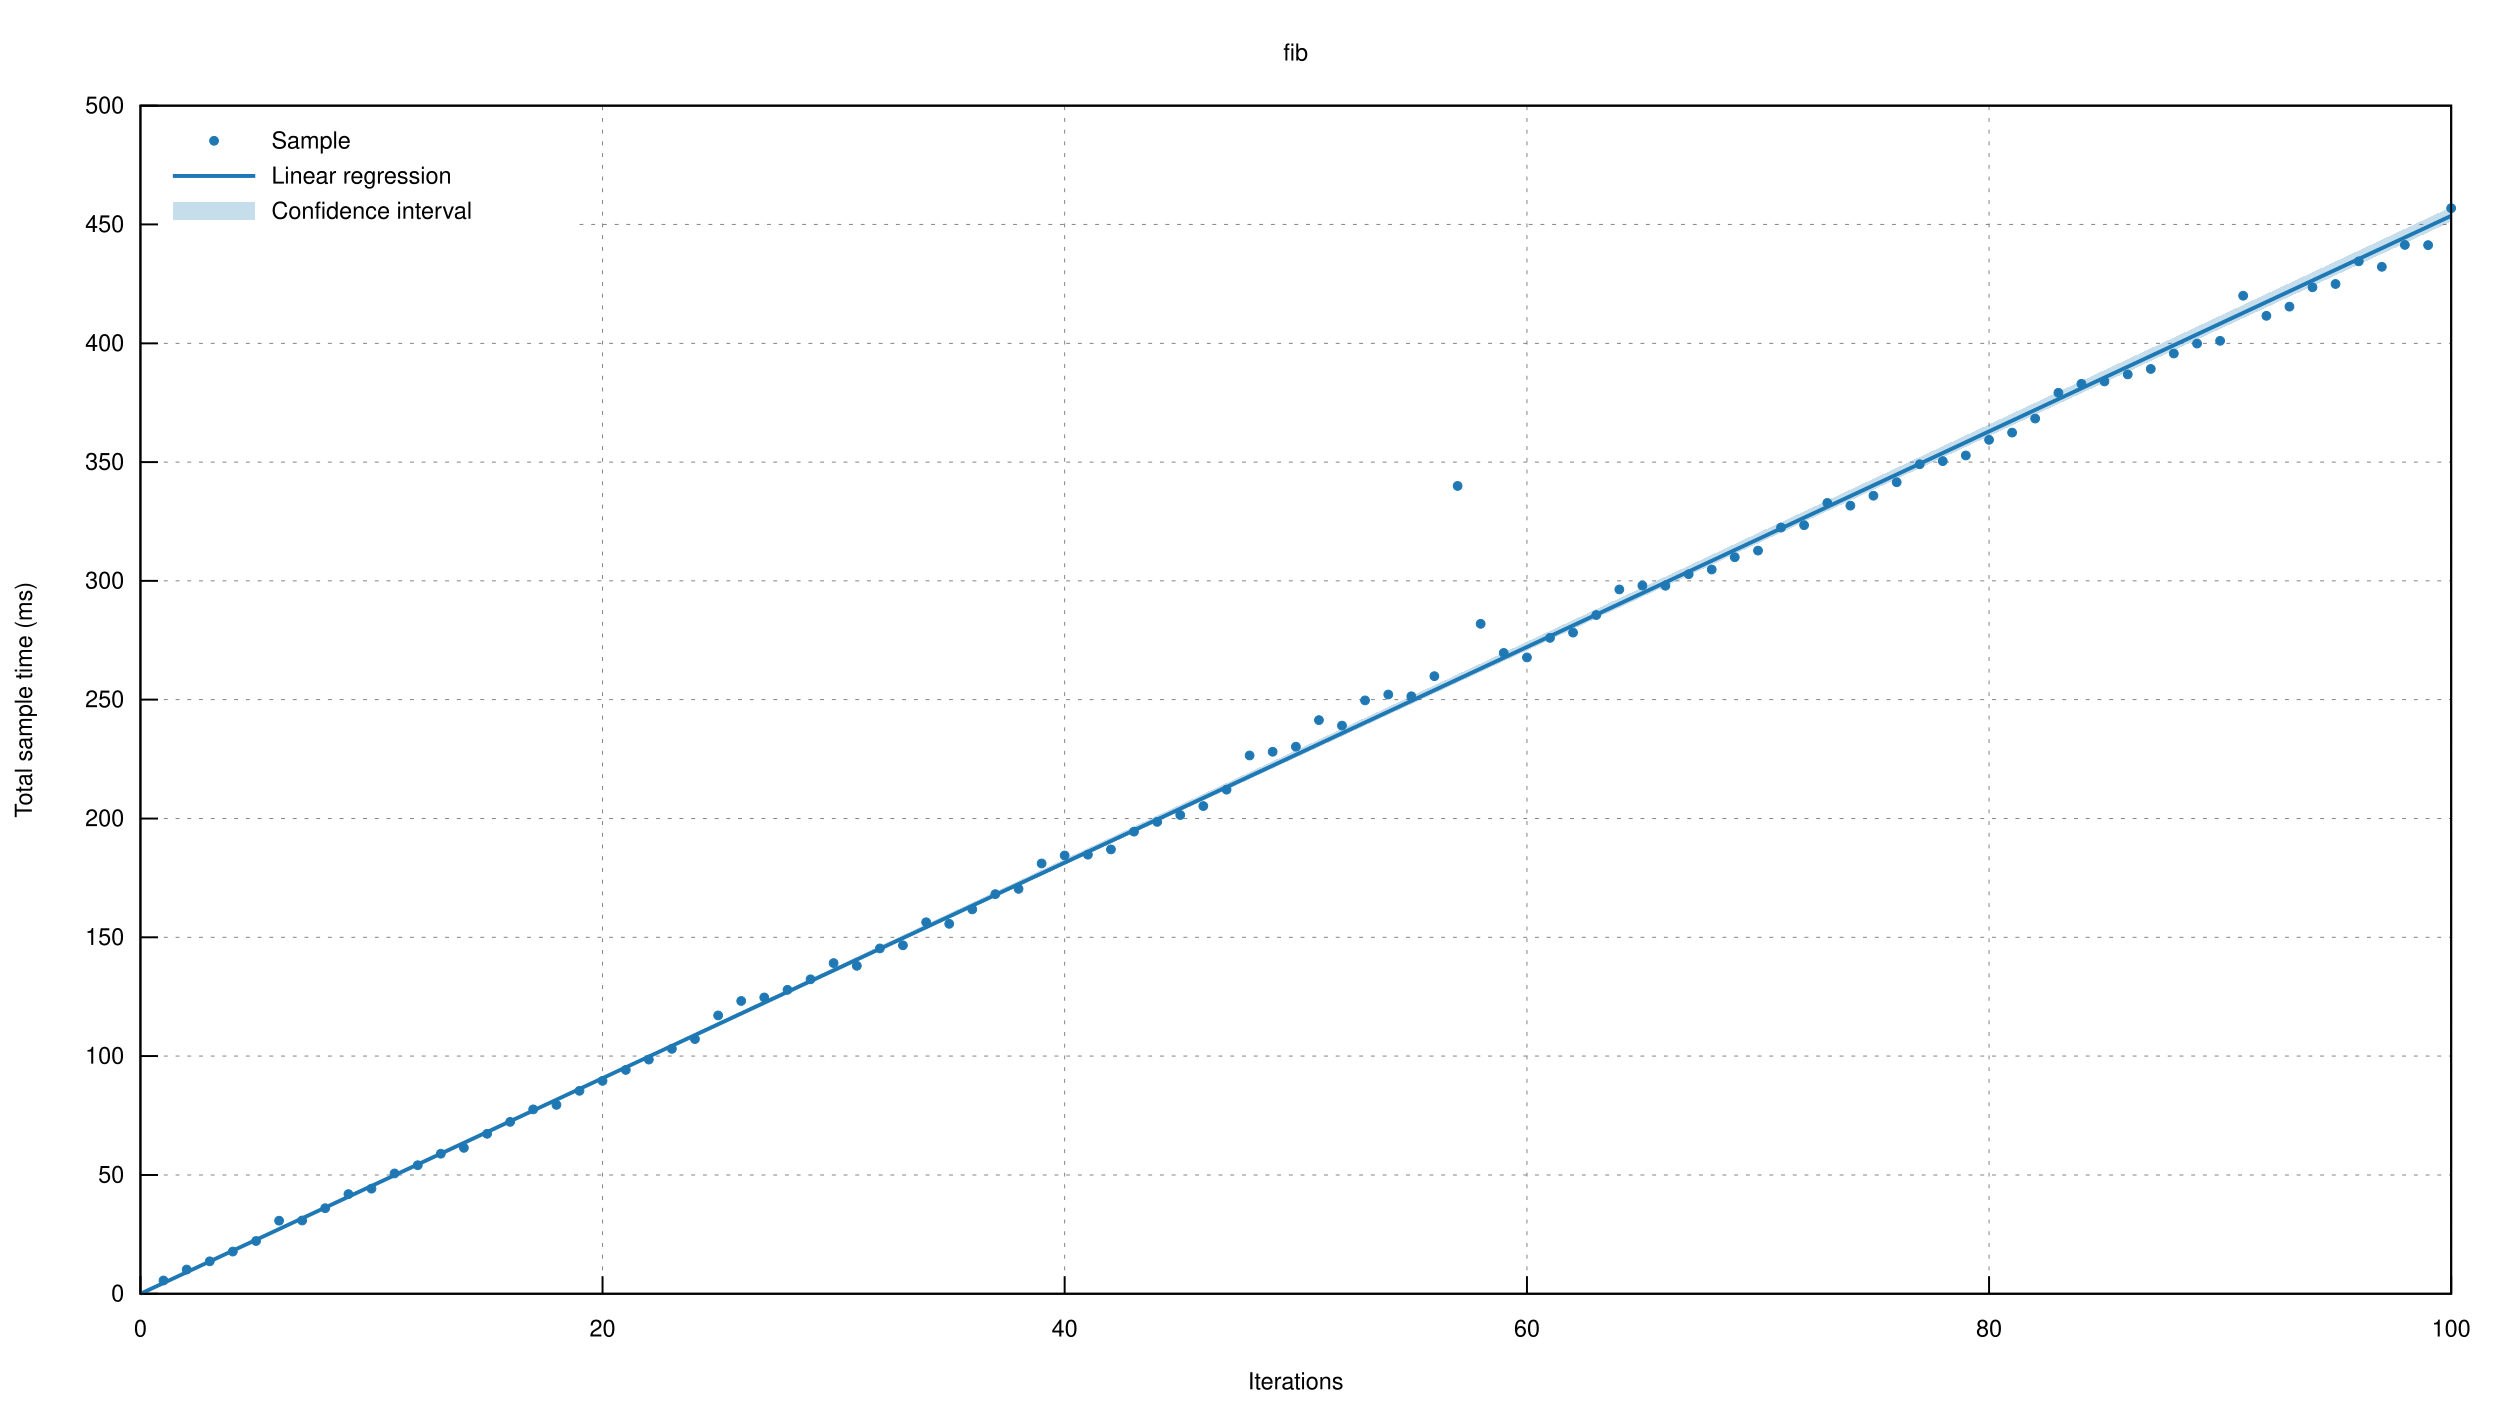
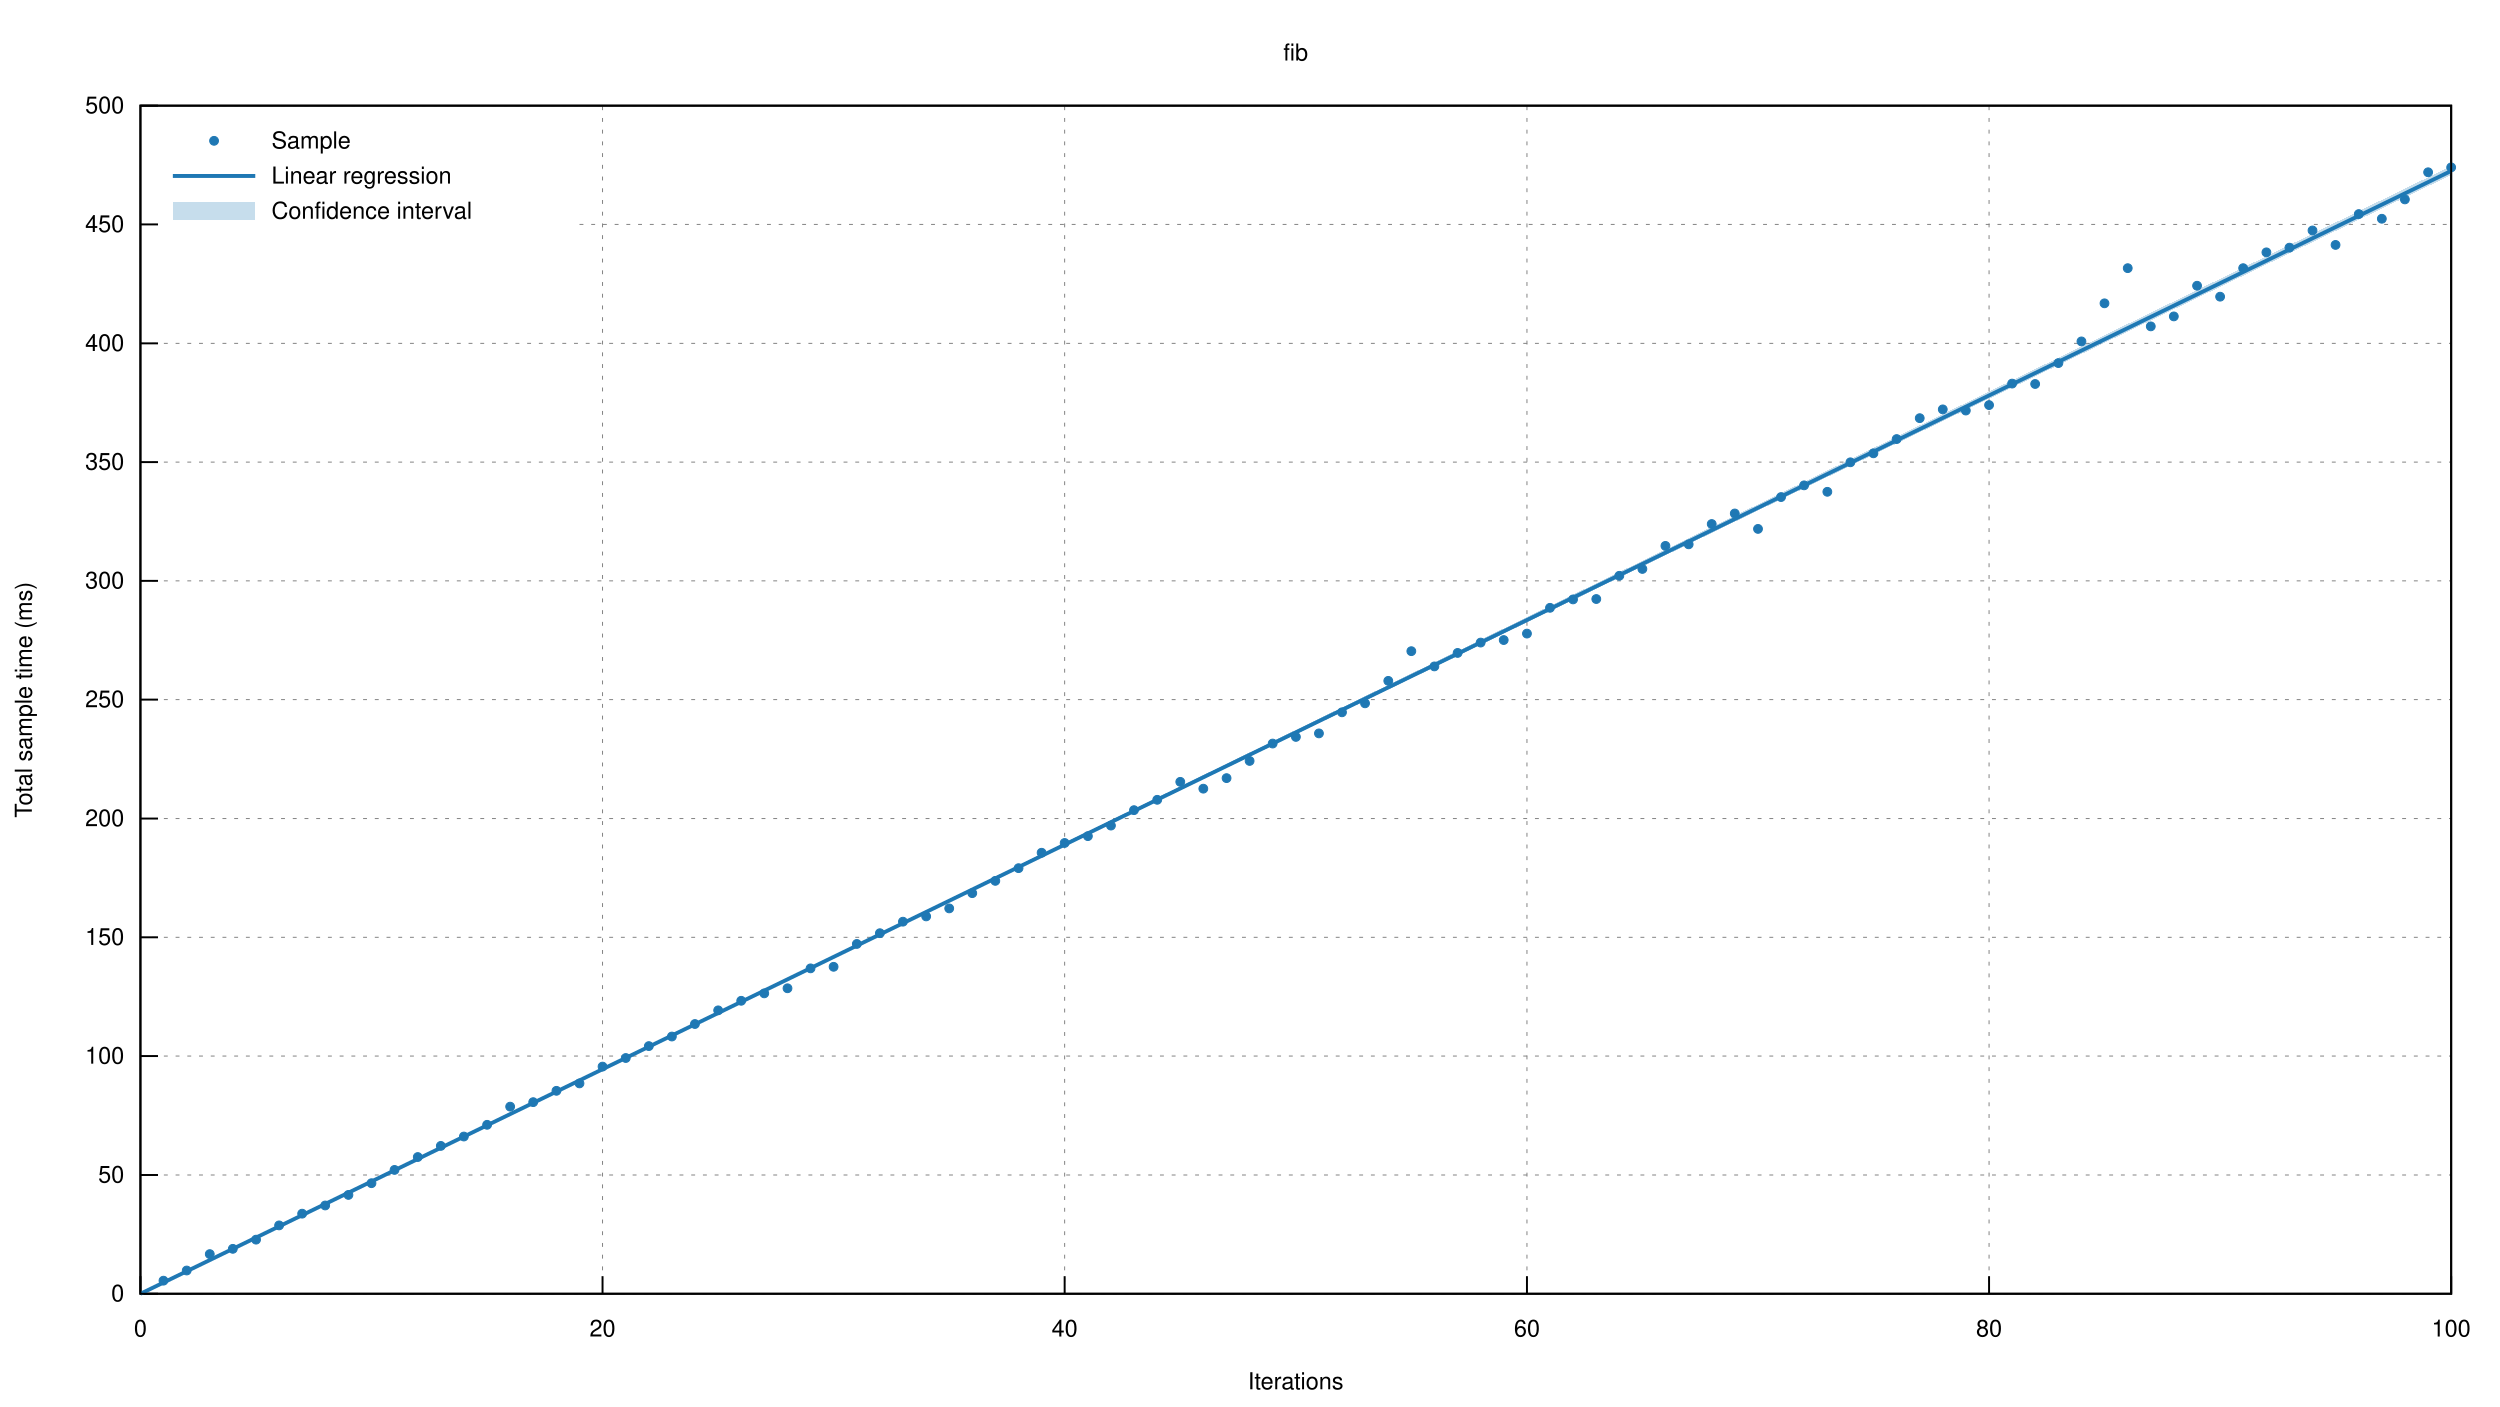
<svg xmlns="http://www.w3.org/2000/svg" xmlns:xlink="http://www.w3.org/1999/xlink" viewBox="0 0 1280 720">
  <g id="gnuplot_canvas">
    <rect x="0" y="0" width="1280" height="720" fill="none" />
    <defs>
      <circle id="gpDot" r="0.5" stroke-width="0.5" stroke="currentColor" />
      <path id="gpPt0" stroke-width="0.222" stroke="currentColor" d="M-1,0 h2 M0,-1 v2" />
      <path id="gpPt1" stroke-width="0.222" stroke="currentColor" d="M-1,-1 L1,1 M1,-1 L-1,1" />
      <path id="gpPt2" stroke-width="0.222" stroke="currentColor" d="M-1,0 L1,0 M0,-1 L0,1 M-1,-1 L1,1 M-1,1 L1,-1" />
      <rect id="gpPt3" stroke-width="0.222" stroke="currentColor" x="-1" y="-1" width="2" height="2" />
      <rect id="gpPt4" stroke-width="0.222" stroke="currentColor" fill="currentColor" x="-1" y="-1" width="2" height="2" />
      <circle id="gpPt5" stroke-width="0.222" stroke="currentColor" cx="0" cy="0" r="1" />
      <use xlink:href="#gpPt5" id="gpPt6" fill="currentColor" stroke="none" />
      <path id="gpPt7" stroke-width="0.222" stroke="currentColor" d="M0,-1.33 L-1.33,0.67 L1.33,0.67 z" />
      <use xlink:href="#gpPt7" id="gpPt8" fill="currentColor" stroke="none" />
      <use xlink:href="#gpPt7" id="gpPt9" stroke="currentColor" transform="rotate(180)" />
      <use xlink:href="#gpPt9" id="gpPt10" fill="currentColor" stroke="none" />
      <use xlink:href="#gpPt3" id="gpPt11" stroke="currentColor" transform="rotate(45)" />
      <use xlink:href="#gpPt11" id="gpPt12" fill="currentColor" stroke="none" />
      <path id="gpPt13" stroke-width="0.222" stroke="currentColor" d="M0,1.330 L1.265,0.411 L0.782,-1.067 L-0.782,-1.076 L-1.265,0.411 z" />
      <use xlink:href="#gpPt13" id="gpPt14" fill="currentColor" stroke="none" />
      <filter id="textbox" filterUnits="objectBoundingBox" x="0" y="0" height="1" width="1">
        <feFlood flood-color="white" flood-opacity="1" result="bgnd" />
        <feComposite in="SourceGraphic" in2="bgnd" operator="atop" />
      </filter>
      <filter id="greybox" filterUnits="objectBoundingBox" x="0" y="0" height="1" width="1">
        <feFlood flood-color="lightgrey" flood-opacity="1" result="grey" />
        <feComposite in="SourceGraphic" in2="grey" operator="atop" />
      </filter>
    </defs>
    <g fill="none" color="white" stroke="currentColor" stroke-width="1.00" stroke-linecap="butt" stroke-linejoin="miter">
</g>
    <g fill="none" color="black" stroke="currentColor" stroke-width="1.00" stroke-linecap="butt" stroke-linejoin="miter">
</g>
    <g fill="none" color="black" stroke="black" stroke-width="0.50" stroke-linecap="butt" stroke-linejoin="miter">
</g>
    <g fill="none" color="gray" stroke="currentColor" stroke-width="0.50" stroke-linecap="butt" stroke-linejoin="miter">
      <path stroke="gray" stroke-dasharray="2,4" class="gridline" d="M71.9,662.4 L1255.0,662.4  " />
    </g>
    <g fill="none" color="gray" stroke="gray" stroke-width="1.00" stroke-linecap="butt" stroke-linejoin="miter">
</g>
    <g fill="none" color="black" stroke="currentColor" stroke-width="1.00" stroke-linecap="butt" stroke-linejoin="miter">
      <path stroke="black" d="M71.9,662.4 L80.9,662.4  " />
      <g transform="translate(63.6,666.3)" stroke="none" fill="black" font-family="Helvetica" font-size="12.00" text-anchor="end">
        <text>
          <tspan font-family="Helvetica"> 0</tspan>
        </text>
      </g>
    </g>
    <g fill="none" color="black" stroke="currentColor" stroke-width="1.00" stroke-linecap="butt" stroke-linejoin="miter">
</g>
    <g fill="none" color="black" stroke="black" stroke-width="0.50" stroke-linecap="butt" stroke-linejoin="miter">
</g>
    <g fill="none" color="gray" stroke="currentColor" stroke-width="0.50" stroke-linecap="butt" stroke-linejoin="miter">
      <path stroke="gray" stroke-dasharray="2,4" class="gridline" d="M71.9,601.6 L1255.0,601.6  " />
    </g>
    <g fill="none" color="gray" stroke="gray" stroke-width="1.00" stroke-linecap="butt" stroke-linejoin="miter">
</g>
    <g fill="none" color="black" stroke="currentColor" stroke-width="1.00" stroke-linecap="butt" stroke-linejoin="miter">
      <path stroke="black" d="M71.9,601.6 L80.9,601.6  " />
      <g transform="translate(63.6,605.5)" stroke="none" fill="black" font-family="Helvetica" font-size="12.00" text-anchor="end">
        <text>
          <tspan font-family="Helvetica"> 50</tspan>
        </text>
      </g>
    </g>
    <g fill="none" color="black" stroke="currentColor" stroke-width="1.00" stroke-linecap="butt" stroke-linejoin="miter">
</g>
    <g fill="none" color="black" stroke="black" stroke-width="0.50" stroke-linecap="butt" stroke-linejoin="miter">
</g>
    <g fill="none" color="gray" stroke="currentColor" stroke-width="0.50" stroke-linecap="butt" stroke-linejoin="miter">
      <path stroke="gray" stroke-dasharray="2,4" class="gridline" d="M71.9,540.7 L1255.0,540.7  " />
    </g>
    <g fill="none" color="gray" stroke="gray" stroke-width="1.00" stroke-linecap="butt" stroke-linejoin="miter">
</g>
    <g fill="none" color="black" stroke="currentColor" stroke-width="1.00" stroke-linecap="butt" stroke-linejoin="miter">
      <path stroke="black" d="M71.9,540.7 L80.9,540.7  " />
      <g transform="translate(63.6,544.6)" stroke="none" fill="black" font-family="Helvetica" font-size="12.00" text-anchor="end">
        <text>
          <tspan font-family="Helvetica"> 100</tspan>
        </text>
      </g>
    </g>
    <g fill="none" color="black" stroke="currentColor" stroke-width="1.00" stroke-linecap="butt" stroke-linejoin="miter">
</g>
    <g fill="none" color="black" stroke="black" stroke-width="0.50" stroke-linecap="butt" stroke-linejoin="miter">
</g>
    <g fill="none" color="gray" stroke="currentColor" stroke-width="0.50" stroke-linecap="butt" stroke-linejoin="miter">
      <path stroke="gray" stroke-dasharray="2,4" class="gridline" d="M71.9,479.9 L1255.0,479.9  " />
    </g>
    <g fill="none" color="gray" stroke="gray" stroke-width="1.00" stroke-linecap="butt" stroke-linejoin="miter">
</g>
    <g fill="none" color="black" stroke="currentColor" stroke-width="1.00" stroke-linecap="butt" stroke-linejoin="miter">
      <path stroke="black" d="M71.9,479.9 L80.9,479.9  " />
      <g transform="translate(63.6,483.8)" stroke="none" fill="black" font-family="Helvetica" font-size="12.00" text-anchor="end">
        <text>
          <tspan font-family="Helvetica"> 150</tspan>
        </text>
      </g>
    </g>
    <g fill="none" color="black" stroke="currentColor" stroke-width="1.00" stroke-linecap="butt" stroke-linejoin="miter">
</g>
    <g fill="none" color="black" stroke="black" stroke-width="0.50" stroke-linecap="butt" stroke-linejoin="miter">
</g>
    <g fill="none" color="gray" stroke="currentColor" stroke-width="0.50" stroke-linecap="butt" stroke-linejoin="miter">
      <path stroke="gray" stroke-dasharray="2,4" class="gridline" d="M71.9,419.1 L1255.0,419.1  " />
    </g>
    <g fill="none" color="gray" stroke="gray" stroke-width="1.00" stroke-linecap="butt" stroke-linejoin="miter">
</g>
    <g fill="none" color="black" stroke="currentColor" stroke-width="1.00" stroke-linecap="butt" stroke-linejoin="miter">
      <path stroke="black" d="M71.9,419.1 L80.9,419.1  " />
      <g transform="translate(63.6,423.0)" stroke="none" fill="black" font-family="Helvetica" font-size="12.00" text-anchor="end">
        <text>
          <tspan font-family="Helvetica"> 200</tspan>
        </text>
      </g>
    </g>
    <g fill="none" color="black" stroke="currentColor" stroke-width="1.00" stroke-linecap="butt" stroke-linejoin="miter">
</g>
    <g fill="none" color="black" stroke="black" stroke-width="0.50" stroke-linecap="butt" stroke-linejoin="miter">
</g>
    <g fill="none" color="gray" stroke="currentColor" stroke-width="0.50" stroke-linecap="butt" stroke-linejoin="miter">
      <path stroke="gray" stroke-dasharray="2,4" class="gridline" d="M71.9,358.2 L1255.0,358.2  " />
    </g>
    <g fill="none" color="gray" stroke="gray" stroke-width="1.00" stroke-linecap="butt" stroke-linejoin="miter">
</g>
    <g fill="none" color="black" stroke="currentColor" stroke-width="1.00" stroke-linecap="butt" stroke-linejoin="miter">
      <path stroke="black" d="M71.9,358.2 L80.9,358.2  " />
      <g transform="translate(63.6,362.1)" stroke="none" fill="black" font-family="Helvetica" font-size="12.00" text-anchor="end">
        <text>
          <tspan font-family="Helvetica"> 250</tspan>
        </text>
      </g>
    </g>
    <g fill="none" color="black" stroke="currentColor" stroke-width="1.00" stroke-linecap="butt" stroke-linejoin="miter">
</g>
    <g fill="none" color="black" stroke="black" stroke-width="0.50" stroke-linecap="butt" stroke-linejoin="miter">
</g>
    <g fill="none" color="gray" stroke="currentColor" stroke-width="0.50" stroke-linecap="butt" stroke-linejoin="miter">
      <path stroke="gray" stroke-dasharray="2,4" class="gridline" d="M71.9,297.4 L1255.0,297.4  " />
    </g>
    <g fill="none" color="gray" stroke="gray" stroke-width="1.00" stroke-linecap="butt" stroke-linejoin="miter">
</g>
    <g fill="none" color="black" stroke="currentColor" stroke-width="1.00" stroke-linecap="butt" stroke-linejoin="miter">
      <path stroke="black" d="M71.9,297.4 L80.9,297.4  " />
      <g transform="translate(63.6,301.3)" stroke="none" fill="black" font-family="Helvetica" font-size="12.00" text-anchor="end">
        <text>
          <tspan font-family="Helvetica"> 300</tspan>
        </text>
      </g>
    </g>
    <g fill="none" color="black" stroke="currentColor" stroke-width="1.00" stroke-linecap="butt" stroke-linejoin="miter">
</g>
    <g fill="none" color="black" stroke="black" stroke-width="0.50" stroke-linecap="butt" stroke-linejoin="miter">
</g>
    <g fill="none" color="gray" stroke="currentColor" stroke-width="0.50" stroke-linecap="butt" stroke-linejoin="miter">
      <path stroke="gray" stroke-dasharray="2,4" class="gridline" d="M71.9,236.6 L1255.0,236.6  " />
    </g>
    <g fill="none" color="gray" stroke="gray" stroke-width="1.00" stroke-linecap="butt" stroke-linejoin="miter">
</g>
    <g fill="none" color="black" stroke="currentColor" stroke-width="1.00" stroke-linecap="butt" stroke-linejoin="miter">
      <path stroke="black" d="M71.9,236.6 L80.9,236.6  " />
      <g transform="translate(63.6,240.5)" stroke="none" fill="black" font-family="Helvetica" font-size="12.00" text-anchor="end">
        <text>
          <tspan font-family="Helvetica"> 350</tspan>
        </text>
      </g>
    </g>
    <g fill="none" color="black" stroke="currentColor" stroke-width="1.00" stroke-linecap="butt" stroke-linejoin="miter">
</g>
    <g fill="none" color="black" stroke="black" stroke-width="0.50" stroke-linecap="butt" stroke-linejoin="miter">
</g>
    <g fill="none" color="gray" stroke="currentColor" stroke-width="0.50" stroke-linecap="butt" stroke-linejoin="miter">
      <path stroke="gray" stroke-dasharray="2,4" class="gridline" d="M71.9,175.8 L1255.0,175.8  " />
    </g>
    <g fill="none" color="gray" stroke="gray" stroke-width="1.00" stroke-linecap="butt" stroke-linejoin="miter">
</g>
    <g fill="none" color="black" stroke="currentColor" stroke-width="1.00" stroke-linecap="butt" stroke-linejoin="miter">
      <path stroke="black" d="M71.9,175.8 L80.9,175.8  " />
      <g transform="translate(63.6,179.7)" stroke="none" fill="black" font-family="Helvetica" font-size="12.00" text-anchor="end">
        <text>
          <tspan font-family="Helvetica"> 400</tspan>
        </text>
      </g>
    </g>
    <g fill="none" color="black" stroke="currentColor" stroke-width="1.00" stroke-linecap="butt" stroke-linejoin="miter">
</g>
    <g fill="none" color="black" stroke="black" stroke-width="0.50" stroke-linecap="butt" stroke-linejoin="miter">
</g>
    <g fill="none" color="gray" stroke="currentColor" stroke-width="0.50" stroke-linecap="butt" stroke-linejoin="miter">
      <path stroke="gray" stroke-dasharray="2,4" class="gridline" d="M71.9,114.9 L80.2,114.9 M296.7,114.9 L1255.0,114.9  " />
    </g>
    <g fill="none" color="gray" stroke="gray" stroke-width="1.00" stroke-linecap="butt" stroke-linejoin="miter">
</g>
    <g fill="none" color="black" stroke="currentColor" stroke-width="1.00" stroke-linecap="butt" stroke-linejoin="miter">
      <path stroke="black" d="M71.9,114.9 L80.9,114.9  " />
      <g transform="translate(63.6,118.8)" stroke="none" fill="black" font-family="Helvetica" font-size="12.00" text-anchor="end">
        <text>
          <tspan font-family="Helvetica"> 450</tspan>
        </text>
      </g>
    </g>
    <g fill="none" color="black" stroke="currentColor" stroke-width="1.00" stroke-linecap="butt" stroke-linejoin="miter">
</g>
    <g fill="none" color="black" stroke="black" stroke-width="0.50" stroke-linecap="butt" stroke-linejoin="miter">
</g>
    <g fill="none" color="gray" stroke="currentColor" stroke-width="0.50" stroke-linecap="butt" stroke-linejoin="miter">
      <path stroke="gray" stroke-dasharray="2,4" class="gridline" d="M71.9,54.1 L1255.0,54.1  " />
    </g>
    <g fill="none" color="gray" stroke="gray" stroke-width="1.00" stroke-linecap="butt" stroke-linejoin="miter">
</g>
    <g fill="none" color="black" stroke="currentColor" stroke-width="1.00" stroke-linecap="butt" stroke-linejoin="miter">
      <path stroke="black" d="M71.9,54.1 L80.9,54.1  " />
      <g transform="translate(63.6,58.0)" stroke="none" fill="black" font-family="Helvetica" font-size="12.00" text-anchor="end">
        <text>
          <tspan font-family="Helvetica"> 500</tspan>
        </text>
      </g>
    </g>
    <g fill="none" color="black" stroke="currentColor" stroke-width="1.00" stroke-linecap="butt" stroke-linejoin="miter">
</g>
    <g fill="none" color="black" stroke="black" stroke-width="0.50" stroke-linecap="butt" stroke-linejoin="miter">
</g>
    <g fill="none" color="gray" stroke="currentColor" stroke-width="0.50" stroke-linecap="butt" stroke-linejoin="miter">
      <path stroke="gray" stroke-dasharray="2,4" class="gridline" d="M71.9,662.4 L71.9,54.1  " />
    </g>
    <g fill="none" color="gray" stroke="gray" stroke-width="1.00" stroke-linecap="butt" stroke-linejoin="miter">
</g>
    <g fill="none" color="black" stroke="currentColor" stroke-width="1.00" stroke-linecap="butt" stroke-linejoin="miter">
      <path stroke="black" d="M71.9,662.4 L71.9,653.4  " />
      <g transform="translate(71.9,684.3)" stroke="none" fill="black" font-family="Helvetica" font-size="12.00" text-anchor="middle">
        <text>
          <tspan font-family="Helvetica"> 0</tspan>
        </text>
      </g>
    </g>
    <g fill="none" color="black" stroke="currentColor" stroke-width="1.00" stroke-linecap="butt" stroke-linejoin="miter">
</g>
    <g fill="none" color="black" stroke="black" stroke-width="0.50" stroke-linecap="butt" stroke-linejoin="miter">
</g>
    <g fill="none" color="gray" stroke="currentColor" stroke-width="0.50" stroke-linecap="butt" stroke-linejoin="miter">
      <path stroke="gray" stroke-dasharray="2,4" class="gridline" d="M308.5,662.4 L308.5,54.1  " />
    </g>
    <g fill="none" color="gray" stroke="gray" stroke-width="1.00" stroke-linecap="butt" stroke-linejoin="miter">
</g>
    <g fill="none" color="black" stroke="currentColor" stroke-width="1.00" stroke-linecap="butt" stroke-linejoin="miter">
      <path stroke="black" d="M308.5,662.4 L308.5,653.4  " />
      <g transform="translate(308.5,684.3)" stroke="none" fill="black" font-family="Helvetica" font-size="12.00" text-anchor="middle">
        <text>
          <tspan font-family="Helvetica"> 20</tspan>
        </text>
      </g>
    </g>
    <g fill="none" color="black" stroke="currentColor" stroke-width="1.00" stroke-linecap="butt" stroke-linejoin="miter">
</g>
    <g fill="none" color="black" stroke="black" stroke-width="0.50" stroke-linecap="butt" stroke-linejoin="miter">
</g>
    <g fill="none" color="gray" stroke="currentColor" stroke-width="0.50" stroke-linecap="butt" stroke-linejoin="miter">
      <path stroke="gray" stroke-dasharray="2,4" class="gridline" d="M545.1,662.4 L545.1,54.1  " />
    </g>
    <g fill="none" color="gray" stroke="gray" stroke-width="1.00" stroke-linecap="butt" stroke-linejoin="miter">
</g>
    <g fill="none" color="black" stroke="currentColor" stroke-width="1.00" stroke-linecap="butt" stroke-linejoin="miter">
      <path stroke="black" d="M545.1,662.4 L545.1,653.4  " />
      <g transform="translate(545.1,684.3)" stroke="none" fill="black" font-family="Helvetica" font-size="12.00" text-anchor="middle">
        <text>
          <tspan font-family="Helvetica"> 40</tspan>
        </text>
      </g>
    </g>
    <g fill="none" color="black" stroke="currentColor" stroke-width="1.00" stroke-linecap="butt" stroke-linejoin="miter">
</g>
    <g fill="none" color="black" stroke="black" stroke-width="0.50" stroke-linecap="butt" stroke-linejoin="miter">
</g>
    <g fill="none" color="gray" stroke="currentColor" stroke-width="0.50" stroke-linecap="butt" stroke-linejoin="miter">
      <path stroke="gray" stroke-dasharray="2,4" class="gridline" d="M781.8,662.4 L781.8,54.1  " />
    </g>
    <g fill="none" color="gray" stroke="gray" stroke-width="1.00" stroke-linecap="butt" stroke-linejoin="miter">
</g>
    <g fill="none" color="black" stroke="currentColor" stroke-width="1.00" stroke-linecap="butt" stroke-linejoin="miter">
      <path stroke="black" d="M781.8,662.4 L781.8,653.4  " />
      <g transform="translate(781.8,684.3)" stroke="none" fill="black" font-family="Helvetica" font-size="12.00" text-anchor="middle">
        <text>
          <tspan font-family="Helvetica"> 60</tspan>
        </text>
      </g>
    </g>
    <g fill="none" color="black" stroke="currentColor" stroke-width="1.00" stroke-linecap="butt" stroke-linejoin="miter">
</g>
    <g fill="none" color="black" stroke="black" stroke-width="0.50" stroke-linecap="butt" stroke-linejoin="miter">
</g>
    <g fill="none" color="gray" stroke="currentColor" stroke-width="0.50" stroke-linecap="butt" stroke-linejoin="miter">
      <path stroke="gray" stroke-dasharray="2,4" class="gridline" d="M1018.4,662.4 L1018.4,54.1  " />
    </g>
    <g fill="none" color="gray" stroke="gray" stroke-width="1.00" stroke-linecap="butt" stroke-linejoin="miter">
</g>
    <g fill="none" color="black" stroke="currentColor" stroke-width="1.00" stroke-linecap="butt" stroke-linejoin="miter">
      <path stroke="black" d="M1018.4,662.4 L1018.4,653.4  " />
      <g transform="translate(1018.4,684.3)" stroke="none" fill="black" font-family="Helvetica" font-size="12.00" text-anchor="middle">
        <text>
          <tspan font-family="Helvetica"> 80</tspan>
        </text>
      </g>
    </g>
    <g fill="none" color="black" stroke="currentColor" stroke-width="1.00" stroke-linecap="butt" stroke-linejoin="miter">
</g>
    <g fill="none" color="black" stroke="black" stroke-width="0.50" stroke-linecap="butt" stroke-linejoin="miter">
</g>
    <g fill="none" color="gray" stroke="currentColor" stroke-width="0.50" stroke-linecap="butt" stroke-linejoin="miter">
      <path stroke="gray" stroke-dasharray="2,4" class="gridline" d="M1255.0,662.4 L1255.0,54.1  " />
    </g>
    <g fill="none" color="gray" stroke="gray" stroke-width="1.00" stroke-linecap="butt" stroke-linejoin="miter">
</g>
    <g fill="none" color="black" stroke="currentColor" stroke-width="1.00" stroke-linecap="butt" stroke-linejoin="miter">
      <path stroke="black" d="M1255.0,662.4 L1255.0,653.4  " />
      <g transform="translate(1255.0,684.3)" stroke="none" fill="black" font-family="Helvetica" font-size="12.00" text-anchor="middle">
        <text>
          <tspan font-family="Helvetica"> 100</tspan>
        </text>
      </g>
    </g>
    <g fill="none" color="black" stroke="currentColor" stroke-width="1.00" stroke-linecap="butt" stroke-linejoin="miter">
</g>
    <g fill="none" color="black" stroke="currentColor" stroke-width="1.00" stroke-linecap="butt" stroke-linejoin="miter">
      <path stroke="black" d="M71.9,54.1 L71.9,662.4 L1255.0,662.4 L1255.0,54.1 L71.9,54.1 Z  " />
    </g>
    <g fill="none" color="black" stroke="currentColor" stroke-width="1.00" stroke-linecap="butt" stroke-linejoin="miter">
      <g transform="translate(16.3,358.3) rotate(270)" stroke="none" fill="black" font-family="Helvetica" font-size="12.00" text-anchor="middle">
        <text>
          <tspan font-family="Helvetica">Total sample time (ms)</tspan>
        </text>
      </g>
    </g>
    <g fill="none" color="black" stroke="currentColor" stroke-width="1.00" stroke-linecap="butt" stroke-linejoin="miter">
      <g transform="translate(663.4,711.3)" stroke="none" fill="black" font-family="Helvetica" font-size="12.00" text-anchor="middle">
        <text>
          <tspan font-family="Helvetica">Iterations</tspan>
        </text>
      </g>
    </g>
    <g fill="none" color="black" stroke="currentColor" stroke-width="1.00" stroke-linecap="butt" stroke-linejoin="miter">
      <g transform="translate(663.4,31.0)" stroke="none" fill="black" font-family="Helvetica" font-size="12.00" text-anchor="middle">
        <text>
          <tspan font-family="Helvetica">fib</tspan>
        </text>
      </g>
    </g>
    <g id="gnuplot_plot_1">
      <g fill="none" color="black" stroke="currentColor" stroke-width="1.00" stroke-linecap="butt" stroke-linejoin="miter">
        <g transform="translate(139.0,76.0)" stroke="none" fill="black" font-family="Helvetica" font-size="12.00" text-anchor="start">
          <text>
            <tspan font-family="Helvetica">Sample</tspan>
          </text>
        </g>
      </g>
      <g fill="none" color="black" stroke="currentColor" stroke-width="1.00" stroke-linecap="butt" stroke-linejoin="miter">
-         <use xlink:href="#gpPt6" transform="translate(83.7,655.6) scale(2.25)" color="rgb( 31, 120, 180)" />
-         <use xlink:href="#gpPt6" transform="translate(95.6,650.0) scale(2.25)" color="rgb( 31, 120, 180)" />
-         <use xlink:href="#gpPt6" transform="translate(107.4,645.8) scale(2.25)" color="rgb( 31, 120, 180)" />
-         <use xlink:href="#gpPt6" transform="translate(119.2,640.8) scale(2.25)" color="rgb( 31, 120, 180)" />
-         <use xlink:href="#gpPt6" transform="translate(131.1,635.4) scale(2.25)" color="rgb( 31, 120, 180)" />
-         <use xlink:href="#gpPt6" transform="translate(142.9,625.0) scale(2.25)" color="rgb( 31, 120, 180)" />
-         <use xlink:href="#gpPt6" transform="translate(154.7,624.9) scale(2.25)" color="rgb( 31, 120, 180)" />
-         <use xlink:href="#gpPt6" transform="translate(166.5,618.6) scale(2.25)" color="rgb( 31, 120, 180)" />
-         <use xlink:href="#gpPt6" transform="translate(178.4,611.4) scale(2.25)" color="rgb( 31, 120, 180)" />
-         <use xlink:href="#gpPt6" transform="translate(190.2,608.6) scale(2.25)" color="rgb( 31, 120, 180)" />
-         <use xlink:href="#gpPt6" transform="translate(202.0,600.8) scale(2.25)" color="rgb( 31, 120, 180)" />
-         <use xlink:href="#gpPt6" transform="translate(213.9,596.6) scale(2.25)" color="rgb( 31, 120, 180)" />
-         <use xlink:href="#gpPt6" transform="translate(225.7,590.7) scale(2.25)" color="rgb( 31, 120, 180)" />
-         <use xlink:href="#gpPt6" transform="translate(237.5,587.7) scale(2.25)" color="rgb( 31, 120, 180)" />
-         <use xlink:href="#gpPt6" transform="translate(249.4,580.5) scale(2.25)" color="rgb( 31, 120, 180)" />
-         <use xlink:href="#gpPt6" transform="translate(261.2,574.4) scale(2.25)" color="rgb( 31, 120, 180)" />
-         <use xlink:href="#gpPt6" transform="translate(273.0,568.0) scale(2.25)" color="rgb( 31, 120, 180)" />
-         <use xlink:href="#gpPt6" transform="translate(284.9,565.7) scale(2.25)" color="rgb( 31, 120, 180)" />
-         <use xlink:href="#gpPt6" transform="translate(296.7,558.5) scale(2.25)" color="rgb( 31, 120, 180)" />
-         <use xlink:href="#gpPt6" transform="translate(308.5,553.4) scale(2.25)" color="rgb( 31, 120, 180)" />
-         <use xlink:href="#gpPt6" transform="translate(320.4,547.8) scale(2.25)" color="rgb( 31, 120, 180)" />
-         <use xlink:href="#gpPt6" transform="translate(332.2,542.5) scale(2.25)" color="rgb( 31, 120, 180)" />
-         <use xlink:href="#gpPt6" transform="translate(344.0,537.0) scale(2.25)" color="rgb( 31, 120, 180)" />
-         <use xlink:href="#gpPt6" transform="translate(355.8,532.0) scale(2.25)" color="rgb( 31, 120, 180)" />
-         <use xlink:href="#gpPt6" transform="translate(367.7,519.9) scale(2.25)" color="rgb( 31, 120, 180)" />
-         <use xlink:href="#gpPt6" transform="translate(379.5,512.5) scale(2.25)" color="rgb( 31, 120, 180)" />
-         <use xlink:href="#gpPt6" transform="translate(391.3,510.7) scale(2.25)" color="rgb( 31, 120, 180)" />
-         <use xlink:href="#gpPt6" transform="translate(403.2,506.8) scale(2.25)" color="rgb( 31, 120, 180)" />
-         <use xlink:href="#gpPt6" transform="translate(415.0,501.4) scale(2.25)" color="rgb( 31, 120, 180)" />
-         <use xlink:href="#gpPt6" transform="translate(426.8,493.1) scale(2.25)" color="rgb( 31, 120, 180)" />
-         <use xlink:href="#gpPt6" transform="translate(438.7,494.5) scale(2.25)" color="rgb( 31, 120, 180)" />
-         <use xlink:href="#gpPt6" transform="translate(450.5,485.6) scale(2.25)" color="rgb( 31, 120, 180)" />
-         <use xlink:href="#gpPt6" transform="translate(462.3,484.0) scale(2.25)" color="rgb( 31, 120, 180)" />
-         <use xlink:href="#gpPt6" transform="translate(474.2,472.2) scale(2.25)" color="rgb( 31, 120, 180)" />
-         <use xlink:href="#gpPt6" transform="translate(486.0,473.0) scale(2.25)" color="rgb( 31, 120, 180)" />
-         <use xlink:href="#gpPt6" transform="translate(497.8,465.6) scale(2.25)" color="rgb( 31, 120, 180)" />
-         <use xlink:href="#gpPt6" transform="translate(509.6,457.8) scale(2.25)" color="rgb( 31, 120, 180)" />
-         <use xlink:href="#gpPt6" transform="translate(521.5,455.1) scale(2.25)" color="rgb( 31, 120, 180)" />
-         <use xlink:href="#gpPt6" transform="translate(533.3,442.1) scale(2.25)" color="rgb( 31, 120, 180)" />
-         <use xlink:href="#gpPt6" transform="translate(545.1,438.0) scale(2.25)" color="rgb( 31, 120, 180)" />
-         <use xlink:href="#gpPt6" transform="translate(557.0,437.6) scale(2.25)" color="rgb( 31, 120, 180)" />
-         <use xlink:href="#gpPt6" transform="translate(568.8,434.9) scale(2.25)" color="rgb( 31, 120, 180)" />
-         <use xlink:href="#gpPt6" transform="translate(580.6,425.8) scale(2.25)" color="rgb( 31, 120, 180)" />
-         <use xlink:href="#gpPt6" transform="translate(592.5,420.8) scale(2.25)" color="rgb( 31, 120, 180)" />
-         <use xlink:href="#gpPt6" transform="translate(604.3,417.3) scale(2.25)" color="rgb( 31, 120, 180)" />
-         <use xlink:href="#gpPt6" transform="translate(616.1,412.7) scale(2.25)" color="rgb( 31, 120, 180)" />
-         <use xlink:href="#gpPt6" transform="translate(628.0,404.3) scale(2.25)" color="rgb( 31, 120, 180)" />
-         <use xlink:href="#gpPt6" transform="translate(639.8,386.8) scale(2.25)" color="rgb( 31, 120, 180)" />
-         <use xlink:href="#gpPt6" transform="translate(651.6,384.9) scale(2.25)" color="rgb( 31, 120, 180)" />
-         <use xlink:href="#gpPt6" transform="translate(663.5,382.3) scale(2.25)" color="rgb( 31, 120, 180)" />
-         <use xlink:href="#gpPt6" transform="translate(675.3,368.7) scale(2.25)" color="rgb( 31, 120, 180)" />
-         <use xlink:href="#gpPt6" transform="translate(687.1,371.5) scale(2.25)" color="rgb( 31, 120, 180)" />
-         <use xlink:href="#gpPt6" transform="translate(698.9,358.6) scale(2.25)" color="rgb( 31, 120, 180)" />
-         <use xlink:href="#gpPt6" transform="translate(710.8,355.6) scale(2.25)" color="rgb( 31, 120, 180)" />
-         <use xlink:href="#gpPt6" transform="translate(722.6,356.5) scale(2.25)" color="rgb( 31, 120, 180)" />
-         <use xlink:href="#gpPt6" transform="translate(734.4,346.2) scale(2.25)" color="rgb( 31, 120, 180)" />
-         <use xlink:href="#gpPt6" transform="translate(746.3,248.8) scale(2.25)" color="rgb( 31, 120, 180)" />
-         <use xlink:href="#gpPt6" transform="translate(758.1,319.4) scale(2.25)" color="rgb( 31, 120, 180)" />
-         <use xlink:href="#gpPt6" transform="translate(769.9,334.3) scale(2.25)" color="rgb( 31, 120, 180)" />
-         <use xlink:href="#gpPt6" transform="translate(781.8,336.6) scale(2.25)" color="rgb( 31, 120, 180)" />
-         <use xlink:href="#gpPt6" transform="translate(793.6,326.6) scale(2.25)" color="rgb( 31, 120, 180)" />
-         <use xlink:href="#gpPt6" transform="translate(805.4,323.9) scale(2.25)" color="rgb( 31, 120, 180)" />
-         <use xlink:href="#gpPt6" transform="translate(817.3,314.9) scale(2.25)" color="rgb( 31, 120, 180)" />
-         <use xlink:href="#gpPt6" transform="translate(829.1,301.8) scale(2.25)" color="rgb( 31, 120, 180)" />
-         <use xlink:href="#gpPt6" transform="translate(840.9,299.8) scale(2.25)" color="rgb( 31, 120, 180)" />
-         <use xlink:href="#gpPt6" transform="translate(852.7,299.9) scale(2.25)" color="rgb( 31, 120, 180)" />
-         <use xlink:href="#gpPt6" transform="translate(864.6,294.0) scale(2.25)" color="rgb( 31, 120, 180)" />
-         <use xlink:href="#gpPt6" transform="translate(876.4,291.6) scale(2.25)" color="rgb( 31, 120, 180)" />
-         <use xlink:href="#gpPt6" transform="translate(888.2,285.3) scale(2.25)" color="rgb( 31, 120, 180)" />
-         <use xlink:href="#gpPt6" transform="translate(900.1,281.9) scale(2.25)" color="rgb( 31, 120, 180)" />
-         <use xlink:href="#gpPt6" transform="translate(911.9,270.1) scale(2.25)" color="rgb( 31, 120, 180)" />
-         <use xlink:href="#gpPt6" transform="translate(923.7,268.9) scale(2.25)" color="rgb( 31, 120, 180)" />
-         <use xlink:href="#gpPt6" transform="translate(935.6,257.5) scale(2.25)" color="rgb( 31, 120, 180)" />
-         <use xlink:href="#gpPt6" transform="translate(947.4,258.9) scale(2.25)" color="rgb( 31, 120, 180)" />
-         <use xlink:href="#gpPt6" transform="translate(959.2,253.8) scale(2.25)" color="rgb( 31, 120, 180)" />
-         <use xlink:href="#gpPt6" transform="translate(971.1,246.9) scale(2.25)" color="rgb( 31, 120, 180)" />
-         <use xlink:href="#gpPt6" transform="translate(982.9,237.7) scale(2.25)" color="rgb( 31, 120, 180)" />
-         <use xlink:href="#gpPt6" transform="translate(994.7,236.1) scale(2.25)" color="rgb( 31, 120, 180)" />
-         <use xlink:href="#gpPt6" transform="translate(1006.5,233.2) scale(2.25)" color="rgb( 31, 120, 180)" />
-         <use xlink:href="#gpPt6" transform="translate(1018.4,225.2) scale(2.25)" color="rgb( 31, 120, 180)" />
-         <use xlink:href="#gpPt6" transform="translate(1030.2,221.5) scale(2.25)" color="rgb( 31, 120, 180)" />
-         <use xlink:href="#gpPt6" transform="translate(1042.0,214.3) scale(2.25)" color="rgb( 31, 120, 180)" />
-         <use xlink:href="#gpPt6" transform="translate(1053.9,201.1) scale(2.25)" color="rgb( 31, 120, 180)" />
-         <use xlink:href="#gpPt6" transform="translate(1065.7,196.5) scale(2.25)" color="rgb( 31, 120, 180)" />
-         <use xlink:href="#gpPt6" transform="translate(1077.5,195.3) scale(2.25)" color="rgb( 31, 120, 180)" />
-         <use xlink:href="#gpPt6" transform="translate(1089.4,191.7) scale(2.25)" color="rgb( 31, 120, 180)" />
-         <use xlink:href="#gpPt6" transform="translate(1101.2,188.9) scale(2.25)" color="rgb( 31, 120, 180)" />
-         <use xlink:href="#gpPt6" transform="translate(1113.0,181.0) scale(2.25)" color="rgb( 31, 120, 180)" />
-         <use xlink:href="#gpPt6" transform="translate(1124.9,175.9) scale(2.25)" color="rgb( 31, 120, 180)" />
-         <use xlink:href="#gpPt6" transform="translate(1136.7,174.5) scale(2.25)" color="rgb( 31, 120, 180)" />
-         <use xlink:href="#gpPt6" transform="translate(1148.5,151.4) scale(2.25)" color="rgb( 31, 120, 180)" />
-         <use xlink:href="#gpPt6" transform="translate(1160.4,161.7) scale(2.25)" color="rgb( 31, 120, 180)" />
-         <use xlink:href="#gpPt6" transform="translate(1172.2,157.0) scale(2.25)" color="rgb( 31, 120, 180)" />
-         <use xlink:href="#gpPt6" transform="translate(1184.0,147.1) scale(2.25)" color="rgb( 31, 120, 180)" />
-         <use xlink:href="#gpPt6" transform="translate(1195.8,145.4) scale(2.25)" color="rgb( 31, 120, 180)" />
-         <use xlink:href="#gpPt6" transform="translate(1207.7,133.8) scale(2.25)" color="rgb( 31, 120, 180)" />
-         <use xlink:href="#gpPt6" transform="translate(1219.5,136.6) scale(2.25)" color="rgb( 31, 120, 180)" />
-         <use xlink:href="#gpPt6" transform="translate(1231.3,125.4) scale(2.25)" color="rgb( 31, 120, 180)" />
-         <use xlink:href="#gpPt6" transform="translate(1243.2,125.5) scale(2.25)" color="rgb( 31, 120, 180)" />
-         <use xlink:href="#gpPt6" transform="translate(1255.0,106.6) scale(2.25)" color="rgb( 31, 120, 180)" />
+         <use xlink:href="#gpPt6" transform="translate(83.7,655.7) scale(2.25)" color="rgb( 31, 120, 180)" />
+         <use xlink:href="#gpPt6" transform="translate(95.6,650.5) scale(2.25)" color="rgb( 31, 120, 180)" />
+         <use xlink:href="#gpPt6" transform="translate(107.4,642.1) scale(2.25)" color="rgb( 31, 120, 180)" />
+         <use xlink:href="#gpPt6" transform="translate(119.2,639.4) scale(2.25)" color="rgb( 31, 120, 180)" />
+         <use xlink:href="#gpPt6" transform="translate(131.1,634.7) scale(2.25)" color="rgb( 31, 120, 180)" />
+         <use xlink:href="#gpPt6" transform="translate(142.9,627.4) scale(2.25)" color="rgb( 31, 120, 180)" />
+         <use xlink:href="#gpPt6" transform="translate(154.7,621.4) scale(2.25)" color="rgb( 31, 120, 180)" />
+         <use xlink:href="#gpPt6" transform="translate(166.5,617.2) scale(2.25)" color="rgb( 31, 120, 180)" />
+         <use xlink:href="#gpPt6" transform="translate(178.4,611.8) scale(2.25)" color="rgb( 31, 120, 180)" />
+         <use xlink:href="#gpPt6" transform="translate(190.2,605.8) scale(2.25)" color="rgb( 31, 120, 180)" />
+         <use xlink:href="#gpPt6" transform="translate(202.0,599.0) scale(2.25)" color="rgb( 31, 120, 180)" />
+         <use xlink:href="#gpPt6" transform="translate(213.9,592.4) scale(2.25)" color="rgb( 31, 120, 180)" />
+         <use xlink:href="#gpPt6" transform="translate(225.7,586.7) scale(2.25)" color="rgb( 31, 120, 180)" />
+         <use xlink:href="#gpPt6" transform="translate(237.5,581.9) scale(2.25)" color="rgb( 31, 120, 180)" />
+         <use xlink:href="#gpPt6" transform="translate(249.4,575.9) scale(2.25)" color="rgb( 31, 120, 180)" />
+         <use xlink:href="#gpPt6" transform="translate(261.2,566.6) scale(2.25)" color="rgb( 31, 120, 180)" />
+         <use xlink:href="#gpPt6" transform="translate(273.0,564.3) scale(2.25)" color="rgb( 31, 120, 180)" />
+         <use xlink:href="#gpPt6" transform="translate(284.9,558.5) scale(2.25)" color="rgb( 31, 120, 180)" />
+         <use xlink:href="#gpPt6" transform="translate(296.7,554.7) scale(2.25)" color="rgb( 31, 120, 180)" />
+         <use xlink:href="#gpPt6" transform="translate(308.5,546.1) scale(2.25)" color="rgb( 31, 120, 180)" />
+         <use xlink:href="#gpPt6" transform="translate(320.4,541.7) scale(2.25)" color="rgb( 31, 120, 180)" />
+         <use xlink:href="#gpPt6" transform="translate(332.2,535.6) scale(2.25)" color="rgb( 31, 120, 180)" />
+         <use xlink:href="#gpPt6" transform="translate(344.0,530.7) scale(2.25)" color="rgb( 31, 120, 180)" />
+         <use xlink:href="#gpPt6" transform="translate(355.8,524.3) scale(2.25)" color="rgb( 31, 120, 180)" />
+         <use xlink:href="#gpPt6" transform="translate(367.7,517.3) scale(2.25)" color="rgb( 31, 120, 180)" />
+         <use xlink:href="#gpPt6" transform="translate(379.5,512.4) scale(2.25)" color="rgb( 31, 120, 180)" />
+         <use xlink:href="#gpPt6" transform="translate(391.3,508.6) scale(2.25)" color="rgb( 31, 120, 180)" />
+         <use xlink:href="#gpPt6" transform="translate(403.2,506.0) scale(2.25)" color="rgb( 31, 120, 180)" />
+         <use xlink:href="#gpPt6" transform="translate(415.0,495.8) scale(2.25)" color="rgb( 31, 120, 180)" />
+         <use xlink:href="#gpPt6" transform="translate(426.8,495.0) scale(2.25)" color="rgb( 31, 120, 180)" />
+         <use xlink:href="#gpPt6" transform="translate(438.7,483.3) scale(2.25)" color="rgb( 31, 120, 180)" />
+         <use xlink:href="#gpPt6" transform="translate(450.5,477.8) scale(2.25)" color="rgb( 31, 120, 180)" />
+         <use xlink:href="#gpPt6" transform="translate(462.3,471.9) scale(2.25)" color="rgb( 31, 120, 180)" />
+         <use xlink:href="#gpPt6" transform="translate(474.2,469.2) scale(2.25)" color="rgb( 31, 120, 180)" />
+         <use xlink:href="#gpPt6" transform="translate(486.0,465.1) scale(2.25)" color="rgb( 31, 120, 180)" />
+         <use xlink:href="#gpPt6" transform="translate(497.8,457.3) scale(2.25)" color="rgb( 31, 120, 180)" />
+         <use xlink:href="#gpPt6" transform="translate(509.6,451.0) scale(2.25)" color="rgb( 31, 120, 180)" />
+         <use xlink:href="#gpPt6" transform="translate(521.5,444.5) scale(2.25)" color="rgb( 31, 120, 180)" />
+         <use xlink:href="#gpPt6" transform="translate(533.3,436.6) scale(2.25)" color="rgb( 31, 120, 180)" />
+         <use xlink:href="#gpPt6" transform="translate(545.1,431.6) scale(2.25)" color="rgb( 31, 120, 180)" />
+         <use xlink:href="#gpPt6" transform="translate(557.0,428.1) scale(2.25)" color="rgb( 31, 120, 180)" />
+         <use xlink:href="#gpPt6" transform="translate(568.8,422.7) scale(2.25)" color="rgb( 31, 120, 180)" />
+         <use xlink:href="#gpPt6" transform="translate(580.6,414.8) scale(2.25)" color="rgb( 31, 120, 180)" />
+         <use xlink:href="#gpPt6" transform="translate(592.5,409.5) scale(2.25)" color="rgb( 31, 120, 180)" />
+         <use xlink:href="#gpPt6" transform="translate(604.3,400.3) scale(2.25)" color="rgb( 31, 120, 180)" />
+         <use xlink:href="#gpPt6" transform="translate(616.1,403.8) scale(2.25)" color="rgb( 31, 120, 180)" />
+         <use xlink:href="#gpPt6" transform="translate(628.0,398.4) scale(2.25)" color="rgb( 31, 120, 180)" />
+         <use xlink:href="#gpPt6" transform="translate(639.8,389.6) scale(2.25)" color="rgb( 31, 120, 180)" />
+         <use xlink:href="#gpPt6" transform="translate(651.6,380.7) scale(2.25)" color="rgb( 31, 120, 180)" />
+         <use xlink:href="#gpPt6" transform="translate(663.5,377.3) scale(2.25)" color="rgb( 31, 120, 180)" />
+         <use xlink:href="#gpPt6" transform="translate(675.3,375.5) scale(2.25)" color="rgb( 31, 120, 180)" />
+         <use xlink:href="#gpPt6" transform="translate(687.1,364.7) scale(2.25)" color="rgb( 31, 120, 180)" />
+         <use xlink:href="#gpPt6" transform="translate(698.9,360.1) scale(2.25)" color="rgb( 31, 120, 180)" />
+         <use xlink:href="#gpPt6" transform="translate(710.8,348.6) scale(2.25)" color="rgb( 31, 120, 180)" />
+         <use xlink:href="#gpPt6" transform="translate(722.6,333.4) scale(2.25)" color="rgb( 31, 120, 180)" />
+         <use xlink:href="#gpPt6" transform="translate(734.4,341.2) scale(2.25)" color="rgb( 31, 120, 180)" />
+         <use xlink:href="#gpPt6" transform="translate(746.3,334.3) scale(2.25)" color="rgb( 31, 120, 180)" />
+         <use xlink:href="#gpPt6" transform="translate(758.1,329.0) scale(2.25)" color="rgb( 31, 120, 180)" />
+         <use xlink:href="#gpPt6" transform="translate(769.9,327.7) scale(2.25)" color="rgb( 31, 120, 180)" />
+         <use xlink:href="#gpPt6" transform="translate(781.8,324.4) scale(2.25)" color="rgb( 31, 120, 180)" />
+         <use xlink:href="#gpPt6" transform="translate(793.6,311.2) scale(2.25)" color="rgb( 31, 120, 180)" />
+         <use xlink:href="#gpPt6" transform="translate(805.4,306.9) scale(2.25)" color="rgb( 31, 120, 180)" />
+         <use xlink:href="#gpPt6" transform="translate(817.3,306.7) scale(2.25)" color="rgb( 31, 120, 180)" />
+         <use xlink:href="#gpPt6" transform="translate(829.1,294.8) scale(2.25)" color="rgb( 31, 120, 180)" />
+         <use xlink:href="#gpPt6" transform="translate(840.9,291.3) scale(2.25)" color="rgb( 31, 120, 180)" />
+         <use xlink:href="#gpPt6" transform="translate(852.7,279.5) scale(2.25)" color="rgb( 31, 120, 180)" />
+         <use xlink:href="#gpPt6" transform="translate(864.6,278.7) scale(2.25)" color="rgb( 31, 120, 180)" />
+         <use xlink:href="#gpPt6" transform="translate(876.4,268.3) scale(2.25)" color="rgb( 31, 120, 180)" />
+         <use xlink:href="#gpPt6" transform="translate(888.2,262.9) scale(2.25)" color="rgb( 31, 120, 180)" />
+         <use xlink:href="#gpPt6" transform="translate(900.1,270.8) scale(2.25)" color="rgb( 31, 120, 180)" />
+         <use xlink:href="#gpPt6" transform="translate(911.9,254.5) scale(2.25)" color="rgb( 31, 120, 180)" />
+         <use xlink:href="#gpPt6" transform="translate(923.7,248.5) scale(2.25)" color="rgb( 31, 120, 180)" />
+         <use xlink:href="#gpPt6" transform="translate(935.6,251.8) scale(2.25)" color="rgb( 31, 120, 180)" />
+         <use xlink:href="#gpPt6" transform="translate(947.4,236.7) scale(2.25)" color="rgb( 31, 120, 180)" />
+         <use xlink:href="#gpPt6" transform="translate(959.2,232.1) scale(2.25)" color="rgb( 31, 120, 180)" />
+         <use xlink:href="#gpPt6" transform="translate(971.1,224.8) scale(2.25)" color="rgb( 31, 120, 180)" />
+         <use xlink:href="#gpPt6" transform="translate(982.9,214.1) scale(2.25)" color="rgb( 31, 120, 180)" />
+         <use xlink:href="#gpPt6" transform="translate(994.7,209.6) scale(2.25)" color="rgb( 31, 120, 180)" />
+         <use xlink:href="#gpPt6" transform="translate(1006.5,210.2) scale(2.25)" color="rgb( 31, 120, 180)" />
+         <use xlink:href="#gpPt6" transform="translate(1018.4,207.4) scale(2.25)" color="rgb( 31, 120, 180)" />
+         <use xlink:href="#gpPt6" transform="translate(1030.2,196.4) scale(2.25)" color="rgb( 31, 120, 180)" />
+         <use xlink:href="#gpPt6" transform="translate(1042.0,196.6) scale(2.25)" color="rgb( 31, 120, 180)" />
+         <use xlink:href="#gpPt6" transform="translate(1053.9,185.9) scale(2.25)" color="rgb( 31, 120, 180)" />
+         <use xlink:href="#gpPt6" transform="translate(1065.7,174.8) scale(2.25)" color="rgb( 31, 120, 180)" />
+         <use xlink:href="#gpPt6" transform="translate(1077.5,155.3) scale(2.25)" color="rgb( 31, 120, 180)" />
+         <use xlink:href="#gpPt6" transform="translate(1089.4,137.3) scale(2.25)" color="rgb( 31, 120, 180)" />
+         <use xlink:href="#gpPt6" transform="translate(1101.2,167.1) scale(2.25)" color="rgb( 31, 120, 180)" />
+         <use xlink:href="#gpPt6" transform="translate(1113.0,162.0) scale(2.25)" color="rgb( 31, 120, 180)" />
+         <use xlink:href="#gpPt6" transform="translate(1124.9,146.3) scale(2.25)" color="rgb( 31, 120, 180)" />
+         <use xlink:href="#gpPt6" transform="translate(1136.7,151.9) scale(2.25)" color="rgb( 31, 120, 180)" />
+         <use xlink:href="#gpPt6" transform="translate(1148.5,137.3) scale(2.25)" color="rgb( 31, 120, 180)" />
+         <use xlink:href="#gpPt6" transform="translate(1160.4,129.2) scale(2.25)" color="rgb( 31, 120, 180)" />
+         <use xlink:href="#gpPt6" transform="translate(1172.2,126.8) scale(2.25)" color="rgb( 31, 120, 180)" />
+         <use xlink:href="#gpPt6" transform="translate(1184.0,118.0) scale(2.25)" color="rgb( 31, 120, 180)" />
+         <use xlink:href="#gpPt6" transform="translate(1195.8,125.4) scale(2.25)" color="rgb( 31, 120, 180)" />
+         <use xlink:href="#gpPt6" transform="translate(1207.7,109.6) scale(2.25)" color="rgb( 31, 120, 180)" />
+         <use xlink:href="#gpPt6" transform="translate(1219.5,112.0) scale(2.25)" color="rgb( 31, 120, 180)" />
+         <use xlink:href="#gpPt6" transform="translate(1231.3,102.1) scale(2.25)" color="rgb( 31, 120, 180)" />
+         <use xlink:href="#gpPt6" transform="translate(1243.2,88.2) scale(2.25)" color="rgb( 31, 120, 180)" />
+         <use xlink:href="#gpPt6" transform="translate(1255.0,85.7) scale(2.25)" color="rgb( 31, 120, 180)" />
        <use xlink:href="#gpPt6" transform="translate(109.6,72.1) scale(2.25)" color="rgb( 31, 120, 180)" />
      </g>
    </g>
    <g id="gnuplot_plot_2">
      <g fill="none" color="white" stroke="rgb( 31, 120, 180)" stroke-width="2.00" stroke-linecap="butt" stroke-linejoin="miter">
</g>
      <g fill="none" color="black" stroke="currentColor" stroke-width="2.00" stroke-linecap="butt" stroke-linejoin="miter">
        <g transform="translate(139.0,94.0)" stroke="none" fill="black" font-family="Helvetica" font-size="12.00" text-anchor="start">
          <text>
            <tspan font-family="Helvetica">Linear regression</tspan>
          </text>
        </g>
      </g>
      <g fill="none" color="black" stroke="currentColor" stroke-width="2.00" stroke-linecap="butt" stroke-linejoin="miter">
-         <path stroke="rgb( 31, 120, 180)" d="M88.5,90.1 L130.7,90.1 M71.9,662.4 L1255.0,110.5  " />
+         <path stroke="rgb( 31, 120, 180)" d="M88.5,90.1 L130.7,90.1 M71.9,662.4 L1255.0,87.5  " />
      </g>
    </g>
    <g id="gnuplot_plot_3">
      <g fill="none" color="white" stroke="rgb( 31, 120, 180)" stroke-width="1.00" stroke-linecap="butt" stroke-linejoin="miter">
</g>
      <g fill="none" color="black" stroke="currentColor" stroke-width="1.00" stroke-linecap="butt" stroke-linejoin="miter">
        <g transform="translate(139.0,112.0)" stroke="none" fill="black" font-family="Helvetica" font-size="12.00" text-anchor="start">
          <text>
            <tspan font-family="Helvetica">Confidence interval</tspan>
          </text>
        </g>
      </g>
      <g fill="none" color="black" stroke="currentColor" stroke-width="1.00" stroke-linecap="butt" stroke-linejoin="miter">
        <g stroke="none" shape-rendering="crispEdges">
          <polygon fill="rgb( 31, 120, 180)" fill-opacity="0.25" points="88.5,112.6 130.7,112.6 130.7,103.6 88.5,103.6 " />
          <polygon fill="rgb( 31, 120, 180)" fill-opacity="0.25" points="71.9,662.4 71.9,662.4 71.9,662.4 " />
-           <polygon fill="rgb( 31, 120, 180)" fill-opacity="0.25" points="71.9,662.4 1255.0,113.5 1255.0,106.0 " />
+           <polygon fill="rgb( 31, 120, 180)" fill-opacity="0.25" points="71.9,662.4 1255.0,89.6 1255.0,85.0 " />
        </g>
      </g>
    </g>
    <g fill="none" color="white" stroke="rgb( 31, 120, 180)" stroke-width="2.00" stroke-linecap="butt" stroke-linejoin="miter">
</g>
    <g fill="none" color="black" stroke="currentColor" stroke-width="2.00" stroke-linecap="butt" stroke-linejoin="miter">
</g>
    <g fill="none" color="black" stroke="black" stroke-width="1.00" stroke-linecap="butt" stroke-linejoin="miter">
</g>
    <g fill="none" color="black" stroke="currentColor" stroke-width="1.00" stroke-linecap="butt" stroke-linejoin="miter">
      <path stroke="black" d="M71.9,54.1 L71.9,662.4 L1255.0,662.4 L1255.0,54.1 L71.9,54.1 Z  " />
    </g>
    <g fill="none" color="black" stroke="currentColor" stroke-width="1.00" stroke-linecap="butt" stroke-linejoin="miter">
</g>
  </g>
</svg>
